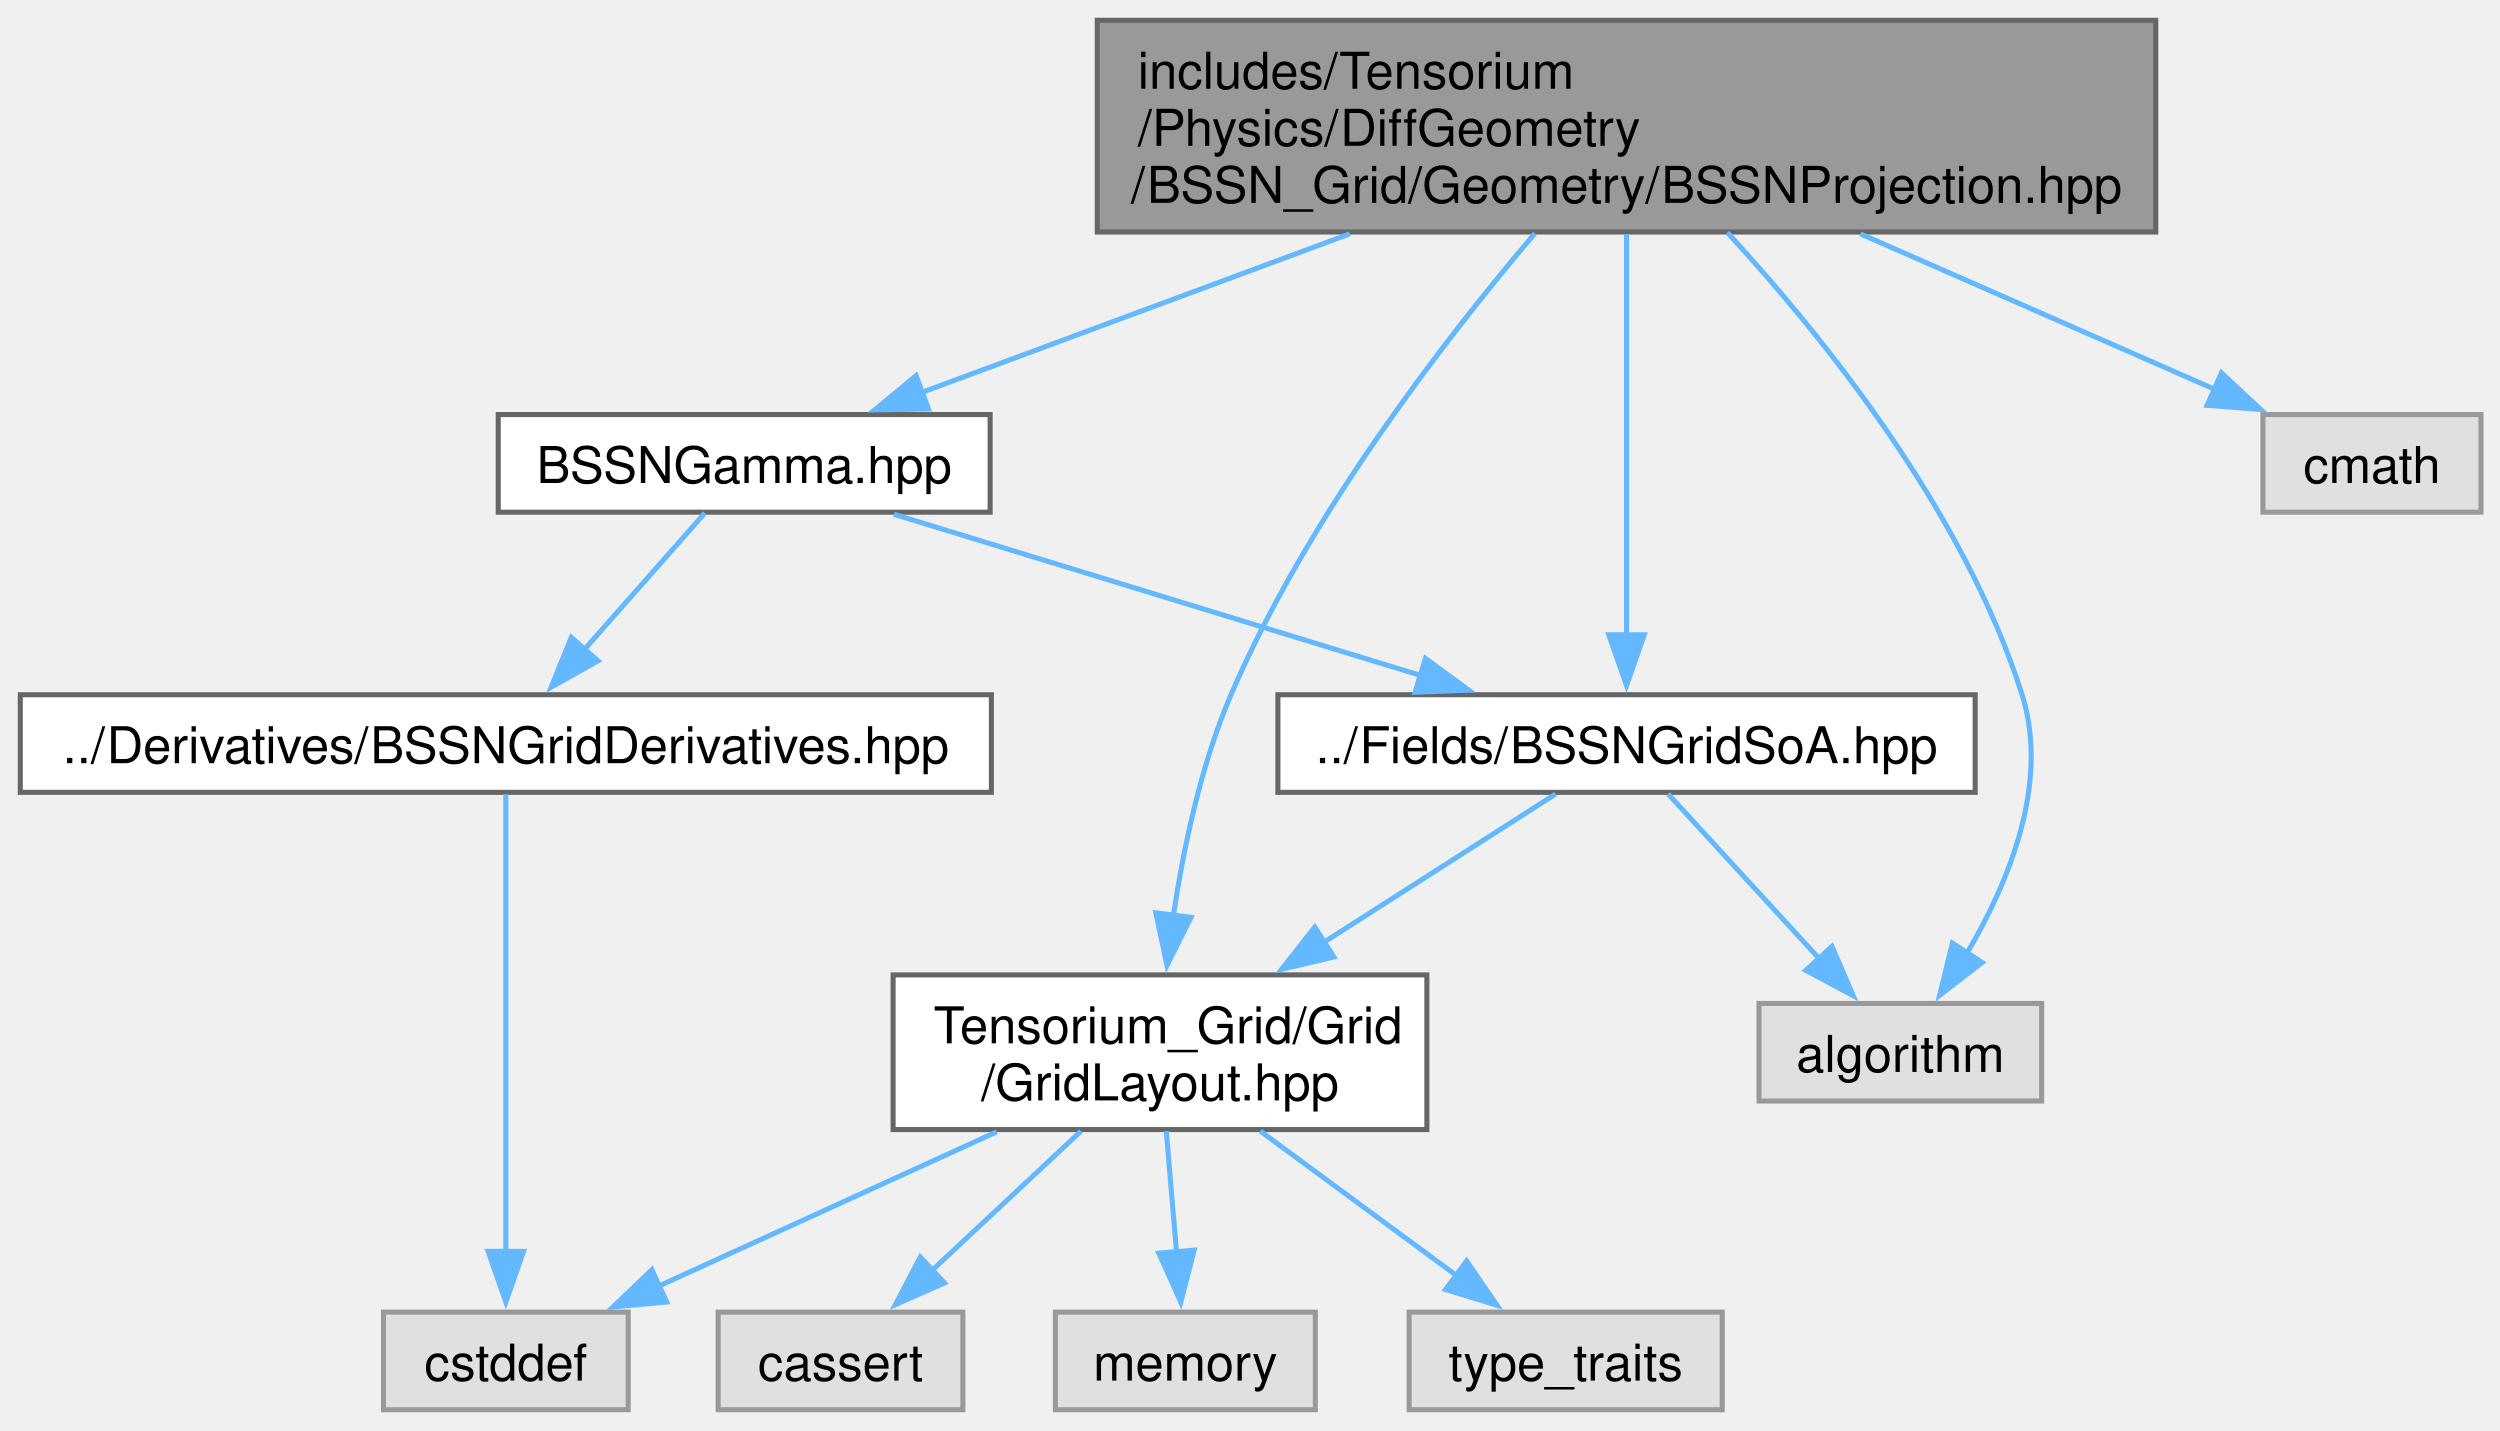
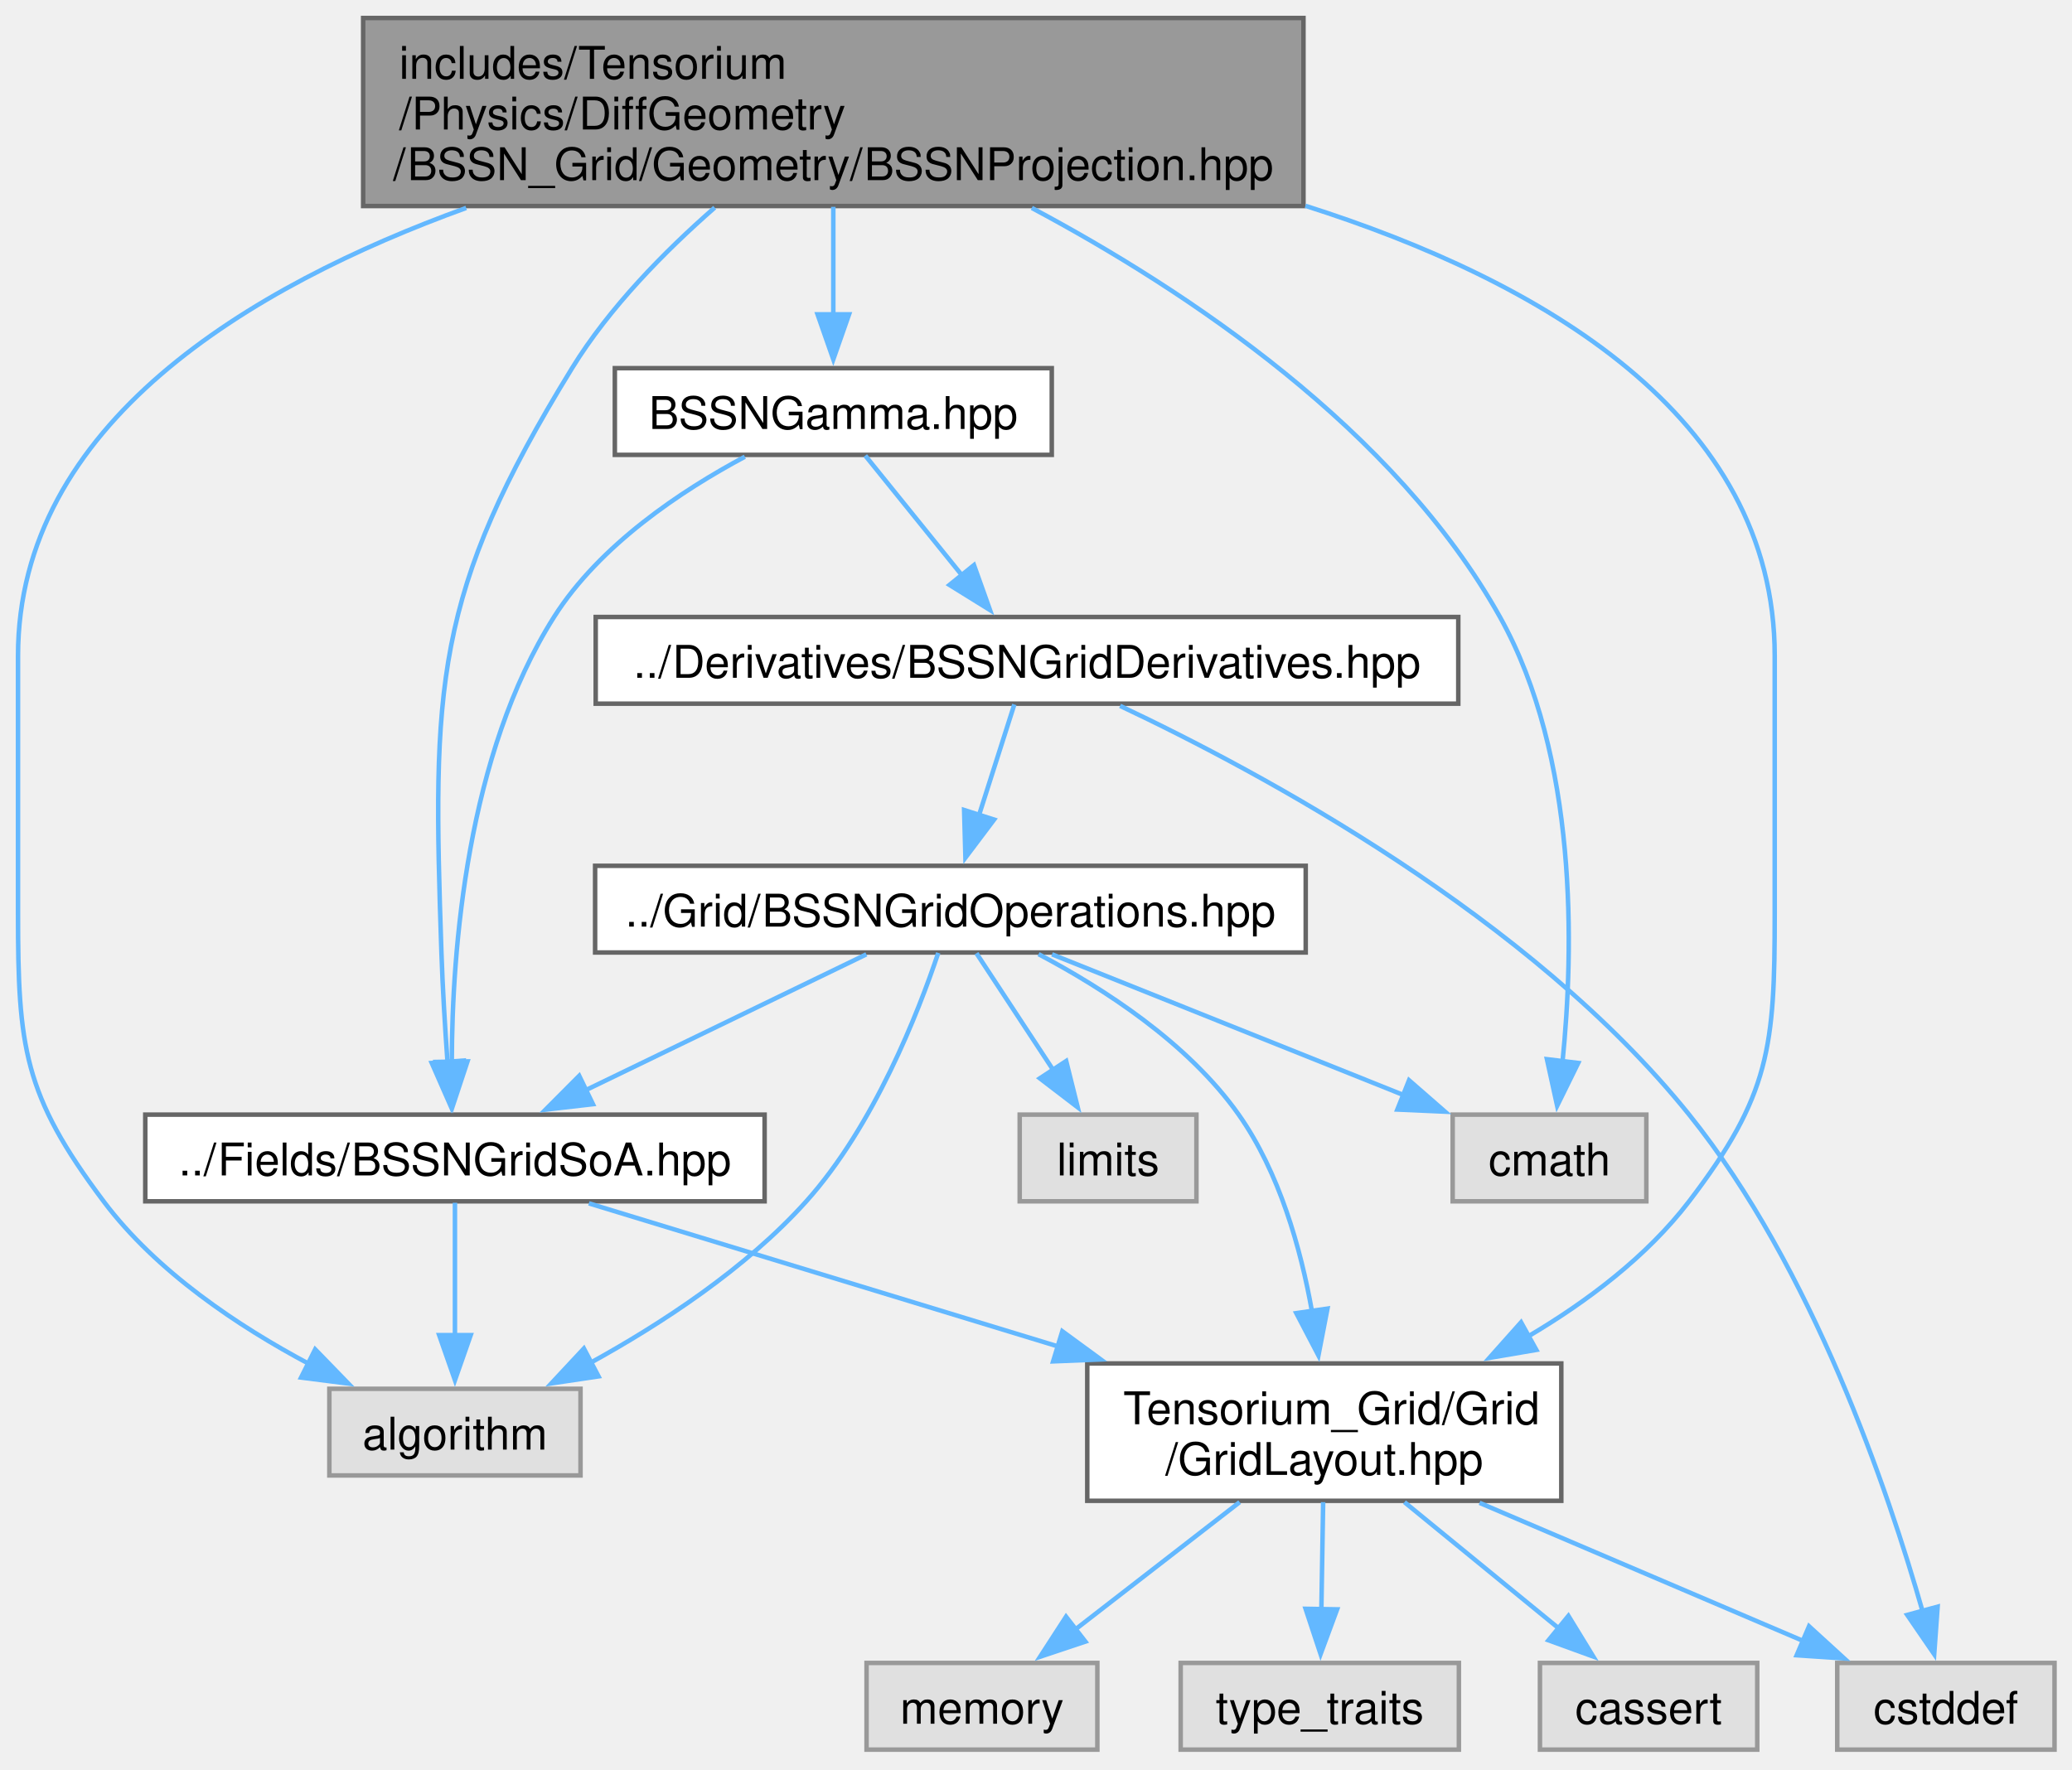
- <svg xmlns="http://www.w3.org/2000/svg" xmlns:xlink="http://www.w3.org/1999/xlink" width="493pt" height="282pt" viewBox="0.00 0.00 493.00 282.00">
-   <g id="graph0" class="graph" transform="scale(1 1) rotate(0) translate(4 278)">
+ <svg xmlns="http://www.w3.org/2000/svg" xmlns:xlink="http://www.w3.org/1999/xlink" width="460pt" height="393pt" viewBox="0.00 0.00 460.00 393.00">
+   <g id="graph0" class="graph" transform="scale(1 1) rotate(0) translate(4 388.5)">
    <g id="Node000001" class="node">
      <g id="a_Node000001">
        <a xlink:title="Enforce the algebraic BSSN constraints  and .">
-           <polygon fill="#999999" stroke="#666666" points="421.12,-274 212.38,-274 212.38,-232.25 421.12,-232.25 421.12,-274" />
-           <text xml:space="preserve" text-anchor="start" x="220.38" y="-260.5" font-family="Helvetica,sans-Serif" font-size="10.00">includes/Tensorium</text>
-           <text xml:space="preserve" text-anchor="start" x="220.38" y="-249.25" font-family="Helvetica,sans-Serif" font-size="10.00">/Physics/DiffGeometry</text>
-           <text xml:space="preserve" text-anchor="middle" x="316.75" y="-238" font-family="Helvetica,sans-Serif" font-size="10.00">/BSSN_Grid/Geometry/BSSNProjection.hpp</text>
+           <polygon fill="#999999" stroke="#666666" points="285.38,-384.5 76.62,-384.5 76.62,-342.75 285.38,-342.75 285.38,-384.5" />
+           <text xml:space="preserve" text-anchor="start" x="84.62" y="-371" font-family="Helvetica,sans-Serif" font-size="10.00">includes/Tensorium</text>
+           <text xml:space="preserve" text-anchor="start" x="84.62" y="-359.75" font-family="Helvetica,sans-Serif" font-size="10.00">/Physics/DiffGeometry</text>
+           <text xml:space="preserve" text-anchor="middle" x="181" y="-348.5" font-family="Helvetica,sans-Serif" font-size="10.00">/BSSN_Grid/Geometry/BSSNProjection.hpp</text>
        </a>
      </g>
    </g>
    <g id="Node000002" class="node">
      <g id="a_Node000002">
-         <a xlink:href="_b_s_s_n_gamma_8hpp.html" target="_top" xlink:title="Contracted conformal connection diagnostics and construction utilities.">
-           <polygon fill="white" stroke="#666666" points="191.25,-196.25 94.25,-196.25 94.25,-177 191.25,-177 191.25,-196.25" />
-           <text xml:space="preserve" text-anchor="middle" x="142.75" y="-182.75" font-family="Helvetica,sans-Serif" font-size="10.00">BSSNGamma.hpp</text>
+         <a xlink:href="_b_s_s_n_grid_so_a_8hpp.html" target="_top" xlink:title="Structure-of-arrays storage for all BSSN state variables.">
+           <polygon fill="white" stroke="#666666" points="165.75,-141 28.25,-141 28.25,-121.75 165.75,-121.75 165.75,-141" />
+           <text xml:space="preserve" text-anchor="middle" x="97" y="-127.5" font-family="Helvetica,sans-Serif" font-size="10.00">../Fields/BSSNGridSoA.hpp</text>
        </a>
      </g>
    </g>
    <g id="edge1_Node000001_Node000002" class="edge">
      <g id="a_edge1_Node000001_Node000002">
        <a xlink:title=" ">
-           <path fill="none" stroke="#63b8ff" d="M262.17,-231.89C234.52,-221.64 201.76,-209.5 177.55,-200.53" />
-           <polygon fill="#63b8ff" stroke="#63b8ff" points="179.09,-197.36 168.5,-197.17 176.66,-203.93 179.09,-197.36" />
+           <path fill="none" stroke="#63b8ff" d="M154.67,-342.4C143.55,-332.67 131.28,-320.21 123,-306.75 92.05,-256.41 92.02,-236.06 94,-177 94.27,-169.05 94.8,-160.31 95.35,-152.69" />
+           <polygon fill="#63b8ff" stroke="#63b8ff" points="98.83,-153 96.11,-142.77 91.85,-152.47 98.83,-153" />
+         </a>
+       </g>
+     </g>
+     <g id="Node000003" class="node">
+       <g id="a_Node000003">
+         <a xlink:title=" ">
+           <polygon fill="#e0e0e0" stroke="#999999" points="124.88,-80.12 69.12,-80.12 69.12,-60.88 124.88,-60.88 124.88,-80.12" />
+           <text xml:space="preserve" text-anchor="middle" x="97" y="-66.62" font-family="Helvetica,sans-Serif" font-size="10.00">algorithm</text>
+         </a>
+       </g>
+     </g>
+     <g id="edge19_Node000001_Node000003" class="edge">
+       <g id="a_edge19_Node000001_Node000003">
+         <a xlink:title=" ">
+           <path fill="none" stroke="#63b8ff" d="M99.5,-342.33C51.46,-324.94 0,-294.31 0,-242.88 0,-242.88 0,-242.88 0,-185.62 0,-156.01 1.22,-145.44 19,-121.75 30.74,-106.11 48.89,-94 64.72,-85.59" />
+           <polygon fill="#63b8ff" stroke="#63b8ff" points="65.97,-88.88 73.35,-81.28 62.84,-82.62 65.97,-88.88" />
+         </a>
+       </g>
+     </g>
+     <g id="Node000004" class="node">
+       <g id="a_Node000004">
+         <a xlink:href="_grid_layout_8hpp.html" target="_top" xlink:title=" ">
+           <polygon fill="white" stroke="#666666" points="342.62,-85.75 237.38,-85.75 237.38,-55.25 342.62,-55.25 342.62,-85.75" />
+           <text xml:space="preserve" text-anchor="start" x="245.38" y="-72.25" font-family="Helvetica,sans-Serif" font-size="10.00">Tensorium_Grid/Grid</text>
+           <text xml:space="preserve" text-anchor="middle" x="290" y="-61" font-family="Helvetica,sans-Serif" font-size="10.00">/GridLayout.hpp</text>
+         </a>
+       </g>
+     </g>
+     <g id="edge18_Node000001_Node000004" class="edge">
+       <g id="a_edge18_Node000001_Node000004">
+         <a xlink:title=" ">
+           <path fill="none" stroke="#63b8ff" d="M285.81,-342.8C337.95,-326.22 390,-296.3 390,-242.88 390,-242.88 390,-242.88 390,-185.62 390,-156.01 388.98,-145.29 371,-121.75 361.63,-109.49 348.35,-99.49 335.24,-91.74" />
+           <polygon fill="#63b8ff" stroke="#63b8ff" points="337.08,-88.76 326.64,-86.98 333.69,-94.89 337.08,-88.76" />
+         </a>
+       </g>
+     </g>
+     <g id="Node000009" class="node">
+       <g id="a_Node000009">
+         <a xlink:href="_b_s_s_n_gamma_8hpp.html" target="_top" xlink:title="Contracted conformal connection diagnostics and construction utilities.">
+           <polygon fill="white" stroke="#666666" points="229.5,-306.75 132.5,-306.75 132.5,-287.5 229.5,-287.5 229.5,-306.75" />
+           <text xml:space="preserve" text-anchor="middle" x="181" y="-293.25" font-family="Helvetica,sans-Serif" font-size="10.00">BSSNGamma.hpp</text>
+         </a>
+       </g>
+     </g>
+     <g id="edge8_Node000001_Node000009" class="edge">
+       <g id="a_edge8_Node000001_Node000009">
+         <a xlink:title=" ">
+           <path fill="none" stroke="#63b8ff" d="M181,-342.57C181,-334.9 181,-326.14 181,-318.45" />
+           <polygon fill="#63b8ff" stroke="#63b8ff" points="184.5,-318.71 181,-308.71 177.5,-318.71 184.5,-318.71" />
+         </a>
+       </g>
+     </g>
+     <g id="Node000012" class="node">
+       <g id="a_Node000012">
+         <a xlink:title=" ">
+           <polygon fill="#e0e0e0" stroke="#999999" points="361.5,-141 318.5,-141 318.5,-121.75 361.5,-121.75 361.5,-141" />
+           <text xml:space="preserve" text-anchor="middle" x="340" y="-127.5" font-family="Helvetica,sans-Serif" font-size="10.00">cmath</text>
+         </a>
+       </g>
+     </g>
+     <g id="edge20_Node000001_Node000012" class="edge">
+       <g id="a_edge20_Node000001_Node000012">
+         <a xlink:title=" ">
+           <path fill="none" stroke="#63b8ff" d="M225.07,-342.33C259.66,-323.88 305.73,-293.16 329,-251.5 346.34,-220.46 345.41,-177.68 342.89,-152.73" />
+           <polygon fill="#63b8ff" stroke="#63b8ff" points="346.38,-152.47 341.7,-142.96 339.43,-153.31 346.38,-152.47" />
+         </a>
+       </g>
+     </g>
+     <g id="edge2_Node000002_Node000003" class="edge">
+       <g id="a_edge2_Node000002_Node000003">
+         <a xlink:title=" ">
+           <path fill="none" stroke="#63b8ff" d="M97,-121.43C97,-113.65 97,-102.08 97,-92.03" />
+           <polygon fill="#63b8ff" stroke="#63b8ff" points="100.5,-92.04 97,-82.04 93.5,-92.04 100.5,-92.04" />
+         </a>
+       </g>
+     </g>
+     <g id="edge3_Node000002_Node000004" class="edge">
+       <g id="a_edge3_Node000002_Node000004">
+         <a xlink:title=" ">
+           <path fill="none" stroke="#63b8ff" d="M126.73,-121.3C154.4,-112.86 196.44,-100.04 230.92,-89.52" />
+           <polygon fill="#63b8ff" stroke="#63b8ff" points="231.84,-92.9 240.38,-86.64 229.8,-86.21 231.84,-92.9" />
        </a>
      </g>
    </g>
    <g id="Node000005" class="node">
      <g id="a_Node000005">
-         <a xlink:href="_b_s_s_n_grid_so_a_8hpp.html" target="_top" xlink:title="Structure-of-arrays storage for all BSSN state variables.">
-           <polygon fill="white" stroke="#666666" points="385.5,-141 248,-141 248,-121.75 385.5,-121.75 385.5,-141" />
-           <text xml:space="preserve" text-anchor="middle" x="316.75" y="-127.5" font-family="Helvetica,sans-Serif" font-size="10.00">../Fields/BSSNGridSoA.hpp</text>
-         </a>
-       </g>
-     </g>
-     <g id="edge11_Node000001_Node000005" class="edge">
-       <g id="a_edge11_Node000001_Node000005">
-         <a xlink:title=" ">
-           <path fill="none" stroke="#63b8ff" d="M316.75,-231.81C316.75,-209.72 316.75,-174.63 316.75,-152.58" />
-           <polygon fill="#63b8ff" stroke="#63b8ff" points="320.25,-152.82 316.75,-142.82 313.25,-152.82 320.25,-152.82" />
+         <a xlink:title=" ">
+           <polygon fill="#e0e0e0" stroke="#999999" points="386.12,-19.25 337.88,-19.25 337.88,0 386.12,0 386.12,-19.25" />
+           <text xml:space="preserve" text-anchor="middle" x="362" y="-5.75" font-family="Helvetica,sans-Serif" font-size="10.00">cassert</text>
+         </a>
+       </g>
+     </g>
+     <g id="edge4_Node000004_Node000005" class="edge">
+       <g id="a_edge4_Node000004_Node000005">
+         <a xlink:title=" ">
+           <path fill="none" stroke="#63b8ff" d="M307.8,-54.95C318.23,-46.41 331.44,-35.62 342.2,-26.81" />
+           <polygon fill="#63b8ff" stroke="#63b8ff" points="344.2,-29.7 349.73,-20.66 339.77,-24.28 344.2,-29.7" />
        </a>
      </g>
    </g>
    <g id="Node000006" class="node">
      <g id="a_Node000006">
        <a xlink:title=" ">
-           <polygon fill="#e0e0e0" stroke="#999999" points="398.62,-80.12 342.88,-80.12 342.88,-60.88 398.62,-60.88 398.62,-80.12" />
-           <text xml:space="preserve" text-anchor="middle" x="370.75" y="-66.62" font-family="Helvetica,sans-Serif" font-size="10.00">algorithm</text>
-         </a>
-       </g>
-     </g>
-     <g id="edge13_Node000001_Node000006" class="edge">
-       <g id="a_edge13_Node000001_Node000006">
-         <a xlink:title=" ">
-           <path fill="none" stroke="#63b8ff" d="M336.64,-232.14C355.76,-211.38 383.39,-176.96 394.75,-141 400.27,-123.54 392.07,-103.83 383.79,-89.87" />
-           <polygon fill="#63b8ff" stroke="#63b8ff" points="386.88,-88.2 378.49,-81.72 381.01,-92.01 386.88,-88.2" />
+           <polygon fill="#e0e0e0" stroke="#999999" points="452.12,-19.25 403.88,-19.25 403.88,0 452.12,0 452.12,-19.25" />
+           <text xml:space="preserve" text-anchor="middle" x="428" y="-5.75" font-family="Helvetica,sans-Serif" font-size="10.00">cstddef</text>
+         </a>
+       </g>
+     </g>
+     <g id="edge5_Node000004_Node000006" class="edge">
+       <g id="a_edge5_Node000004_Node000006">
+         <a xlink:title=" ">
+           <path fill="none" stroke="#63b8ff" d="M324.47,-54.8C346.49,-45.4 374.85,-33.3 396.31,-24.14" />
+           <polygon fill="#63b8ff" stroke="#63b8ff" points="397.62,-27.39 405.44,-20.25 394.87,-20.95 397.62,-27.39" />
        </a>
      </g>
    </g>
    <g id="Node000007" class="node">
      <g id="a_Node000007">
-         <a xlink:href="_grid_layout_8hpp.html" target="_top" xlink:title=" ">
-           <polygon fill="white" stroke="#666666" points="277.38,-85.75 172.12,-85.75 172.12,-55.25 277.38,-55.25 277.38,-85.75" />
-           <text xml:space="preserve" text-anchor="start" x="180.12" y="-72.25" font-family="Helvetica,sans-Serif" font-size="10.00">Tensorium_Grid/Grid</text>
-           <text xml:space="preserve" text-anchor="middle" x="224.75" y="-61" font-family="Helvetica,sans-Serif" font-size="10.00">/GridLayout.hpp</text>
-         </a>
-       </g>
-     </g>
-     <g id="edge12_Node000001_Node000007" class="edge">
-       <g id="a_edge12_Node000001_Node000007">
-         <a xlink:title=" ">
-           <path fill="none" stroke="#63b8ff" d="M298.68,-231.98C280.71,-210.83 253.72,-175.87 238.75,-141 232.84,-127.23 229.39,-110.84 227.39,-97.44" />
-           <polygon fill="#63b8ff" stroke="#63b8ff" points="230.87,-97.1 226.13,-87.63 223.93,-97.99 230.87,-97.1" />
+         <a xlink:title=" ">
+           <polygon fill="#e0e0e0" stroke="#999999" points="239.62,-19.25 188.38,-19.25 188.38,0 239.62,0 239.62,-19.25" />
+           <text xml:space="preserve" text-anchor="middle" x="214" y="-5.75" font-family="Helvetica,sans-Serif" font-size="10.00">memory</text>
+         </a>
+       </g>
+     </g>
+     <g id="edge6_Node000004_Node000007" class="edge">
+       <g id="a_edge6_Node000004_Node000007">
+         <a xlink:title=" ">
+           <path fill="none" stroke="#63b8ff" d="M271.21,-54.95C260.09,-46.33 245.98,-35.4 234.56,-26.55" />
+           <polygon fill="#63b8ff" stroke="#63b8ff" points="236.96,-23.99 226.91,-20.63 232.67,-29.52 236.96,-23.99" />
+         </a>
+       </g>
+     </g>
+     <g id="Node000008" class="node">
+       <g id="a_Node000008">
+         <a xlink:title=" ">
+           <polygon fill="#e0e0e0" stroke="#999999" points="319.88,-19.25 258.12,-19.25 258.12,0 319.88,0 319.88,-19.25" />
+           <text xml:space="preserve" text-anchor="middle" x="289" y="-5.75" font-family="Helvetica,sans-Serif" font-size="10.00">type_traits</text>
+         </a>
+       </g>
+     </g>
+     <g id="edge7_Node000004_Node000008" class="edge">
+       <g id="a_edge7_Node000004_Node000008">
+         <a xlink:title=" ">
+           <path fill="none" stroke="#63b8ff" d="M289.75,-54.95C289.63,-47.71 289.48,-38.84 289.35,-30.94" />
+           <polygon fill="#63b8ff" stroke="#63b8ff" points="292.85,-31.15 289.18,-21.21 285.85,-31.27 292.85,-31.15" />
+         </a>
+       </g>
+     </g>
+     <g id="edge17_Node000009_Node000002" class="edge">
+       <g id="a_edge17_Node000009_Node000002">
+         <a xlink:title=" ">
+           <path fill="none" stroke="#63b8ff" d="M161.36,-287.08C147.31,-279.57 129.15,-267.52 119,-251.5 99.64,-220.94 96.36,-177.66 96.3,-152.56" />
+           <polygon fill="#63b8ff" stroke="#63b8ff" points="99.79,-152.82 96.46,-142.76 92.79,-152.7 99.79,-152.82" />
+         </a>
+       </g>
+     </g>
+     <g id="Node000010" class="node">
+       <g id="a_Node000010">
+         <a xlink:href="_b_s_s_n_grid_derivatives_8hpp.html" target="_top" xlink:title="High-order finite-difference stencils and dissipation operators used by the BSSN grid.">
+           <polygon fill="white" stroke="#666666" points="319.75,-251.5 128.25,-251.5 128.25,-232.25 319.75,-232.25 319.75,-251.5" />
+           <text xml:space="preserve" text-anchor="middle" x="224" y="-238" font-family="Helvetica,sans-Serif" font-size="10.00">../Derivatives/BSSNGridDerivatives.hpp</text>
+         </a>
+       </g>
+     </g>
+     <g id="edge9_Node000009_Node000010" class="edge">
+       <g id="a_edge9_Node000009_Node000010">
+         <a xlink:title=" ">
+           <path fill="none" stroke="#63b8ff" d="M188.1,-287.33C193.92,-280.13 202.33,-269.71 209.56,-260.76" />
+           <polygon fill="#63b8ff" stroke="#63b8ff" points="212.23,-263.02 215.79,-253.04 206.79,-258.62 212.23,-263.02" />
+         </a>
+       </g>
+     </g>
+     <g id="edge16_Node000010_Node000006" class="edge">
+       <g id="a_edge16_Node000010_Node000006">
+         <a xlink:title=" ">
+           <path fill="none" stroke="#63b8ff" d="M244.67,-231.76C276.03,-216.96 335.72,-184.88 371,-141 398.38,-106.94 415.14,-57.7 422.88,-30.52" />
+           <polygon fill="#63b8ff" stroke="#63b8ff" points="426.17,-31.74 425.41,-21.18 419.42,-29.91 426.17,-31.74" />
        </a>
      </g>
    </g>
    <g id="Node000011" class="node">
      <g id="a_Node000011">
-         <a xlink:title=" ">
-           <polygon fill="#e0e0e0" stroke="#999999" points="485.25,-196.25 442.25,-196.25 442.25,-177 485.25,-177 485.25,-196.25" />
-           <text xml:space="preserve" text-anchor="middle" x="463.75" y="-182.75" font-family="Helvetica,sans-Serif" font-size="10.00">cmath</text>
-         </a>
-       </g>
-     </g>
-     <g id="edge14_Node000001_Node000011" class="edge">
-       <g id="a_edge14_Node000001_Node000011">
-         <a xlink:title=" ">
-           <path fill="none" stroke="#63b8ff" d="M362.86,-231.89C385.59,-221.92 412.41,-210.15 432.67,-201.26" />
-           <polygon fill="#63b8ff" stroke="#63b8ff" points="434.06,-204.48 441.81,-197.25 431.24,-198.07 434.06,-204.48" />
-         </a>
-       </g>
-     </g>
-     <g id="Node000003" class="node">
-       <g id="a_Node000003">
-         <a xlink:href="_b_s_s_n_grid_derivatives_8hpp.html" target="_top" xlink:title="High-order finite-difference stencils and dissipation operators used by the BSSN grid.">
-           <polygon fill="white" stroke="#666666" points="191.5,-141 0,-141 0,-121.75 191.5,-121.75 191.5,-141" />
-           <text xml:space="preserve" text-anchor="middle" x="95.75" y="-127.5" font-family="Helvetica,sans-Serif" font-size="10.00">../Derivatives/BSSNGridDerivatives.hpp</text>
-         </a>
-       </g>
-     </g>
-     <g id="edge2_Node000002_Node000003" class="edge">
-       <g id="a_edge2_Node000002_Node000003">
-         <a xlink:title=" ">
-           <path fill="none" stroke="#63b8ff" d="M134.99,-176.83C128.56,-169.55 119.24,-158.98 111.29,-149.98" />
-           <polygon fill="#63b8ff" stroke="#63b8ff" points="113.92,-147.68 104.68,-142.49 108.67,-152.31 113.92,-147.68" />
-         </a>
-       </g>
-     </g>
-     <g id="edge4_Node000002_Node000005" class="edge">
-       <g id="a_edge4_Node000002_Node000005">
-         <a xlink:title=" ">
-           <path fill="none" stroke="#63b8ff" d="M172.27,-176.59C200.89,-167.83 244.53,-154.48 276.37,-144.73" />
-           <polygon fill="#63b8ff" stroke="#63b8ff" points="277.1,-148.17 285.64,-141.9 275.05,-141.48 277.1,-148.17" />
-         </a>
-       </g>
-     </g>
-     <g id="Node000004" class="node">
-       <g id="a_Node000004">
-         <a xlink:title=" ">
-           <polygon fill="#e0e0e0" stroke="#999999" points="119.88,-19.25 71.62,-19.25 71.62,0 119.88,0 119.88,-19.25" />
-           <text xml:space="preserve" text-anchor="middle" x="95.75" y="-5.75" font-family="Helvetica,sans-Serif" font-size="10.00">cstddef</text>
-         </a>
-       </g>
-     </g>
-     <g id="edge3_Node000003_Node000004" class="edge">
-       <g id="a_edge3_Node000003_Node000004">
-         <a xlink:title=" ">
-           <path fill="none" stroke="#63b8ff" d="M95.75,-121.37C95.75,-102.3 95.75,-57.41 95.75,-31.01" />
-           <polygon fill="#63b8ff" stroke="#63b8ff" points="99.25,-31.24 95.75,-21.24 92.25,-31.24 99.25,-31.24" />
-         </a>
-       </g>
-     </g>
-     <g id="edge5_Node000005_Node000006" class="edge">
-       <g id="a_edge5_Node000005_Node000006">
-         <a xlink:title=" ">
-           <path fill="none" stroke="#63b8ff" d="M324.95,-121.43C332.88,-112.79 345.1,-99.46 354.93,-88.75" />
-           <polygon fill="#63b8ff" stroke="#63b8ff" points="357.27,-91.38 361.45,-81.64 352.11,-86.65 357.27,-91.38" />
-         </a>
-       </g>
-     </g>
-     <g id="edge6_Node000005_Node000007" class="edge">
-       <g id="a_edge6_Node000005_Node000007">
-         <a xlink:title=" ">
-           <path fill="none" stroke="#63b8ff" d="M302.78,-121.43C290.62,-113.65 272.54,-102.09 256.85,-92.04" />
-           <polygon fill="#63b8ff" stroke="#63b8ff" points="259.04,-89.29 248.73,-86.85 255.27,-95.19 259.04,-89.29" />
-         </a>
-       </g>
-     </g>
-     <g id="edge8_Node000007_Node000004" class="edge">
-       <g id="a_edge8_Node000007_Node000004">
-         <a xlink:title=" ">
-           <path fill="none" stroke="#63b8ff" d="M192.53,-54.8C172.13,-45.48 145.92,-33.52 125.93,-24.4" />
-           <polygon fill="#63b8ff" stroke="#63b8ff" points="127.46,-21.25 116.91,-20.28 124.55,-27.62 127.46,-21.25" />
-         </a>
-       </g>
-     </g>
-     <g id="Node000008" class="node">
-       <g id="a_Node000008">
-         <a xlink:title=" ">
-           <polygon fill="#e0e0e0" stroke="#999999" points="185.88,-19.25 137.62,-19.25 137.62,0 185.88,0 185.88,-19.25" />
-           <text xml:space="preserve" text-anchor="middle" x="161.75" y="-5.75" font-family="Helvetica,sans-Serif" font-size="10.00">cassert</text>
-         </a>
-       </g>
-     </g>
-     <g id="edge7_Node000007_Node000008" class="edge">
-       <g id="a_edge7_Node000007_Node000008">
-         <a xlink:title=" ">
-           <path fill="none" stroke="#63b8ff" d="M209.18,-54.95C200.23,-46.59 188.96,-36.05 179.65,-27.35" />
-           <polygon fill="#63b8ff" stroke="#63b8ff" points="182.26,-25.01 172.57,-20.73 177.48,-30.12 182.26,-25.01" />
-         </a>
-       </g>
-     </g>
-     <g id="Node000009" class="node">
-       <g id="a_Node000009">
-         <a xlink:title=" ">
-           <polygon fill="#e0e0e0" stroke="#999999" points="255.38,-19.25 204.12,-19.25 204.12,0 255.38,0 255.38,-19.25" />
-           <text xml:space="preserve" text-anchor="middle" x="229.75" y="-5.75" font-family="Helvetica,sans-Serif" font-size="10.00">memory</text>
-         </a>
-       </g>
-     </g>
-     <g id="edge9_Node000007_Node000009" class="edge">
-       <g id="a_edge9_Node000007_Node000009">
-         <a xlink:title=" ">
-           <path fill="none" stroke="#63b8ff" d="M225.99,-54.95C226.6,-47.71 227.35,-38.84 228.02,-30.94" />
-           <polygon fill="#63b8ff" stroke="#63b8ff" points="231.49,-31.47 228.85,-21.21 224.52,-30.88 231.49,-31.47" />
-         </a>
-       </g>
-     </g>
-     <g id="Node000010" class="node">
-       <g id="a_Node000010">
-         <a xlink:title=" ">
-           <polygon fill="#e0e0e0" stroke="#999999" points="335.62,-19.25 273.88,-19.25 273.88,0 335.62,0 335.62,-19.25" />
-           <text xml:space="preserve" text-anchor="middle" x="304.75" y="-5.75" font-family="Helvetica,sans-Serif" font-size="10.00">type_traits</text>
-         </a>
-       </g>
-     </g>
-     <g id="edge10_Node000007_Node000010" class="edge">
-       <g id="a_edge10_Node000007_Node000010">
-         <a xlink:title=" ">
-           <path fill="none" stroke="#63b8ff" d="M244.53,-54.95C256.35,-46.24 271.39,-35.18 283.47,-26.28" />
-           <polygon fill="#63b8ff" stroke="#63b8ff" points="285.22,-29.34 291.2,-20.6 281.07,-23.71 285.22,-29.34" />
+         <a xlink:href="_b_s_s_n_grid_operations_8hpp.html" target="_top" xlink:title="Grid-wide helpers such as halo application shared by evolution and initialization code.">
+           <polygon fill="white" stroke="#666666" points="285.88,-196.25 128.12,-196.25 128.12,-177 285.88,-177 285.88,-196.25" />
+           <text xml:space="preserve" text-anchor="middle" x="207" y="-182.75" font-family="Helvetica,sans-Serif" font-size="10.00">../Grid/BSSNGridOperations.hpp</text>
+         </a>
+       </g>
+     </g>
+     <g id="edge10_Node000010_Node000011" class="edge">
+       <g id="a_edge10_Node000010_Node000011">
+         <a xlink:title=" ">
+           <path fill="none" stroke="#63b8ff" d="M221.19,-232.08C219.06,-225.42 216.06,-215.99 213.36,-207.53" />
+           <polygon fill="#63b8ff" stroke="#63b8ff" points="216.7,-206.51 210.33,-198.05 210.04,-208.64 216.7,-206.51" />
+         </a>
+       </g>
+     </g>
+     <g id="edge11_Node000011_Node000002" class="edge">
+       <g id="a_edge11_Node000011_Node000002">
+         <a xlink:title=" ">
+           <path fill="none" stroke="#63b8ff" d="M188.34,-176.59C171.27,-168.33 145.76,-155.98 126.03,-146.43" />
+           <polygon fill="#63b8ff" stroke="#63b8ff" points="127.64,-143.32 117.11,-142.11 124.59,-149.62 127.64,-143.32" />
+         </a>
+       </g>
+     </g>
+     <g id="edge13_Node000011_Node000003" class="edge">
+       <g id="a_edge13_Node000011_Node000003">
+         <a xlink:title=" ">
+           <path fill="none" stroke="#63b8ff" d="M204.3,-176.91C199.89,-163.75 190.08,-138.55 175,-121.75 161.58,-106.8 142.73,-94.49 126.92,-85.8" />
+           <polygon fill="#63b8ff" stroke="#63b8ff" points="128.88,-82.88 118.4,-81.32 125.63,-89.07 128.88,-82.88" />
+         </a>
+       </g>
+     </g>
+     <g id="edge12_Node000011_Node000004" class="edge">
+       <g id="a_edge12_Node000011_Node000004">
+         <a xlink:title=" ">
+           <path fill="none" stroke="#63b8ff" d="M226.57,-176.63C240.91,-169.07 259.76,-156.94 271,-141 280.03,-128.19 284.78,-111.27 287.26,-97.34" />
+           <polygon fill="#63b8ff" stroke="#63b8ff" points="290.71,-97.93 288.7,-87.53 283.79,-96.92 290.71,-97.93" />
+         </a>
+       </g>
+     </g>
+     <g id="edge14_Node000011_Node000012" class="edge">
+       <g id="a_edge14_Node000011_Node000012">
+         <a xlink:title=" ">
+           <path fill="none" stroke="#63b8ff" d="M229.56,-176.59C251.03,-168 283.55,-154.98 307.75,-145.29" />
+           <polygon fill="#63b8ff" stroke="#63b8ff" points="308.82,-148.63 316.81,-141.66 306.22,-142.13 308.82,-148.63" />
+         </a>
+       </g>
+     </g>
+     <g id="Node000013" class="node">
+       <g id="a_Node000013">
+         <a xlink:title=" ">
+           <polygon fill="#e0e0e0" stroke="#999999" points="261.62,-141 222.38,-141 222.38,-121.75 261.62,-121.75 261.62,-141" />
+           <text xml:space="preserve" text-anchor="middle" x="242" y="-127.5" font-family="Helvetica,sans-Serif" font-size="10.00">limits</text>
+         </a>
+       </g>
+     </g>
+     <g id="edge15_Node000011_Node000013" class="edge">
+       <g id="a_edge15_Node000011_Node000013">
+         <a xlink:title=" ">
+           <path fill="none" stroke="#63b8ff" d="M212.78,-176.83C217.41,-169.78 224.07,-159.65 229.87,-150.83" />
+           <polygon fill="#63b8ff" stroke="#63b8ff" points="232.7,-152.9 235.26,-142.62 226.85,-149.06 232.7,-152.9" />
        </a>
      </g>
    </g>
  </g>
</svg>
